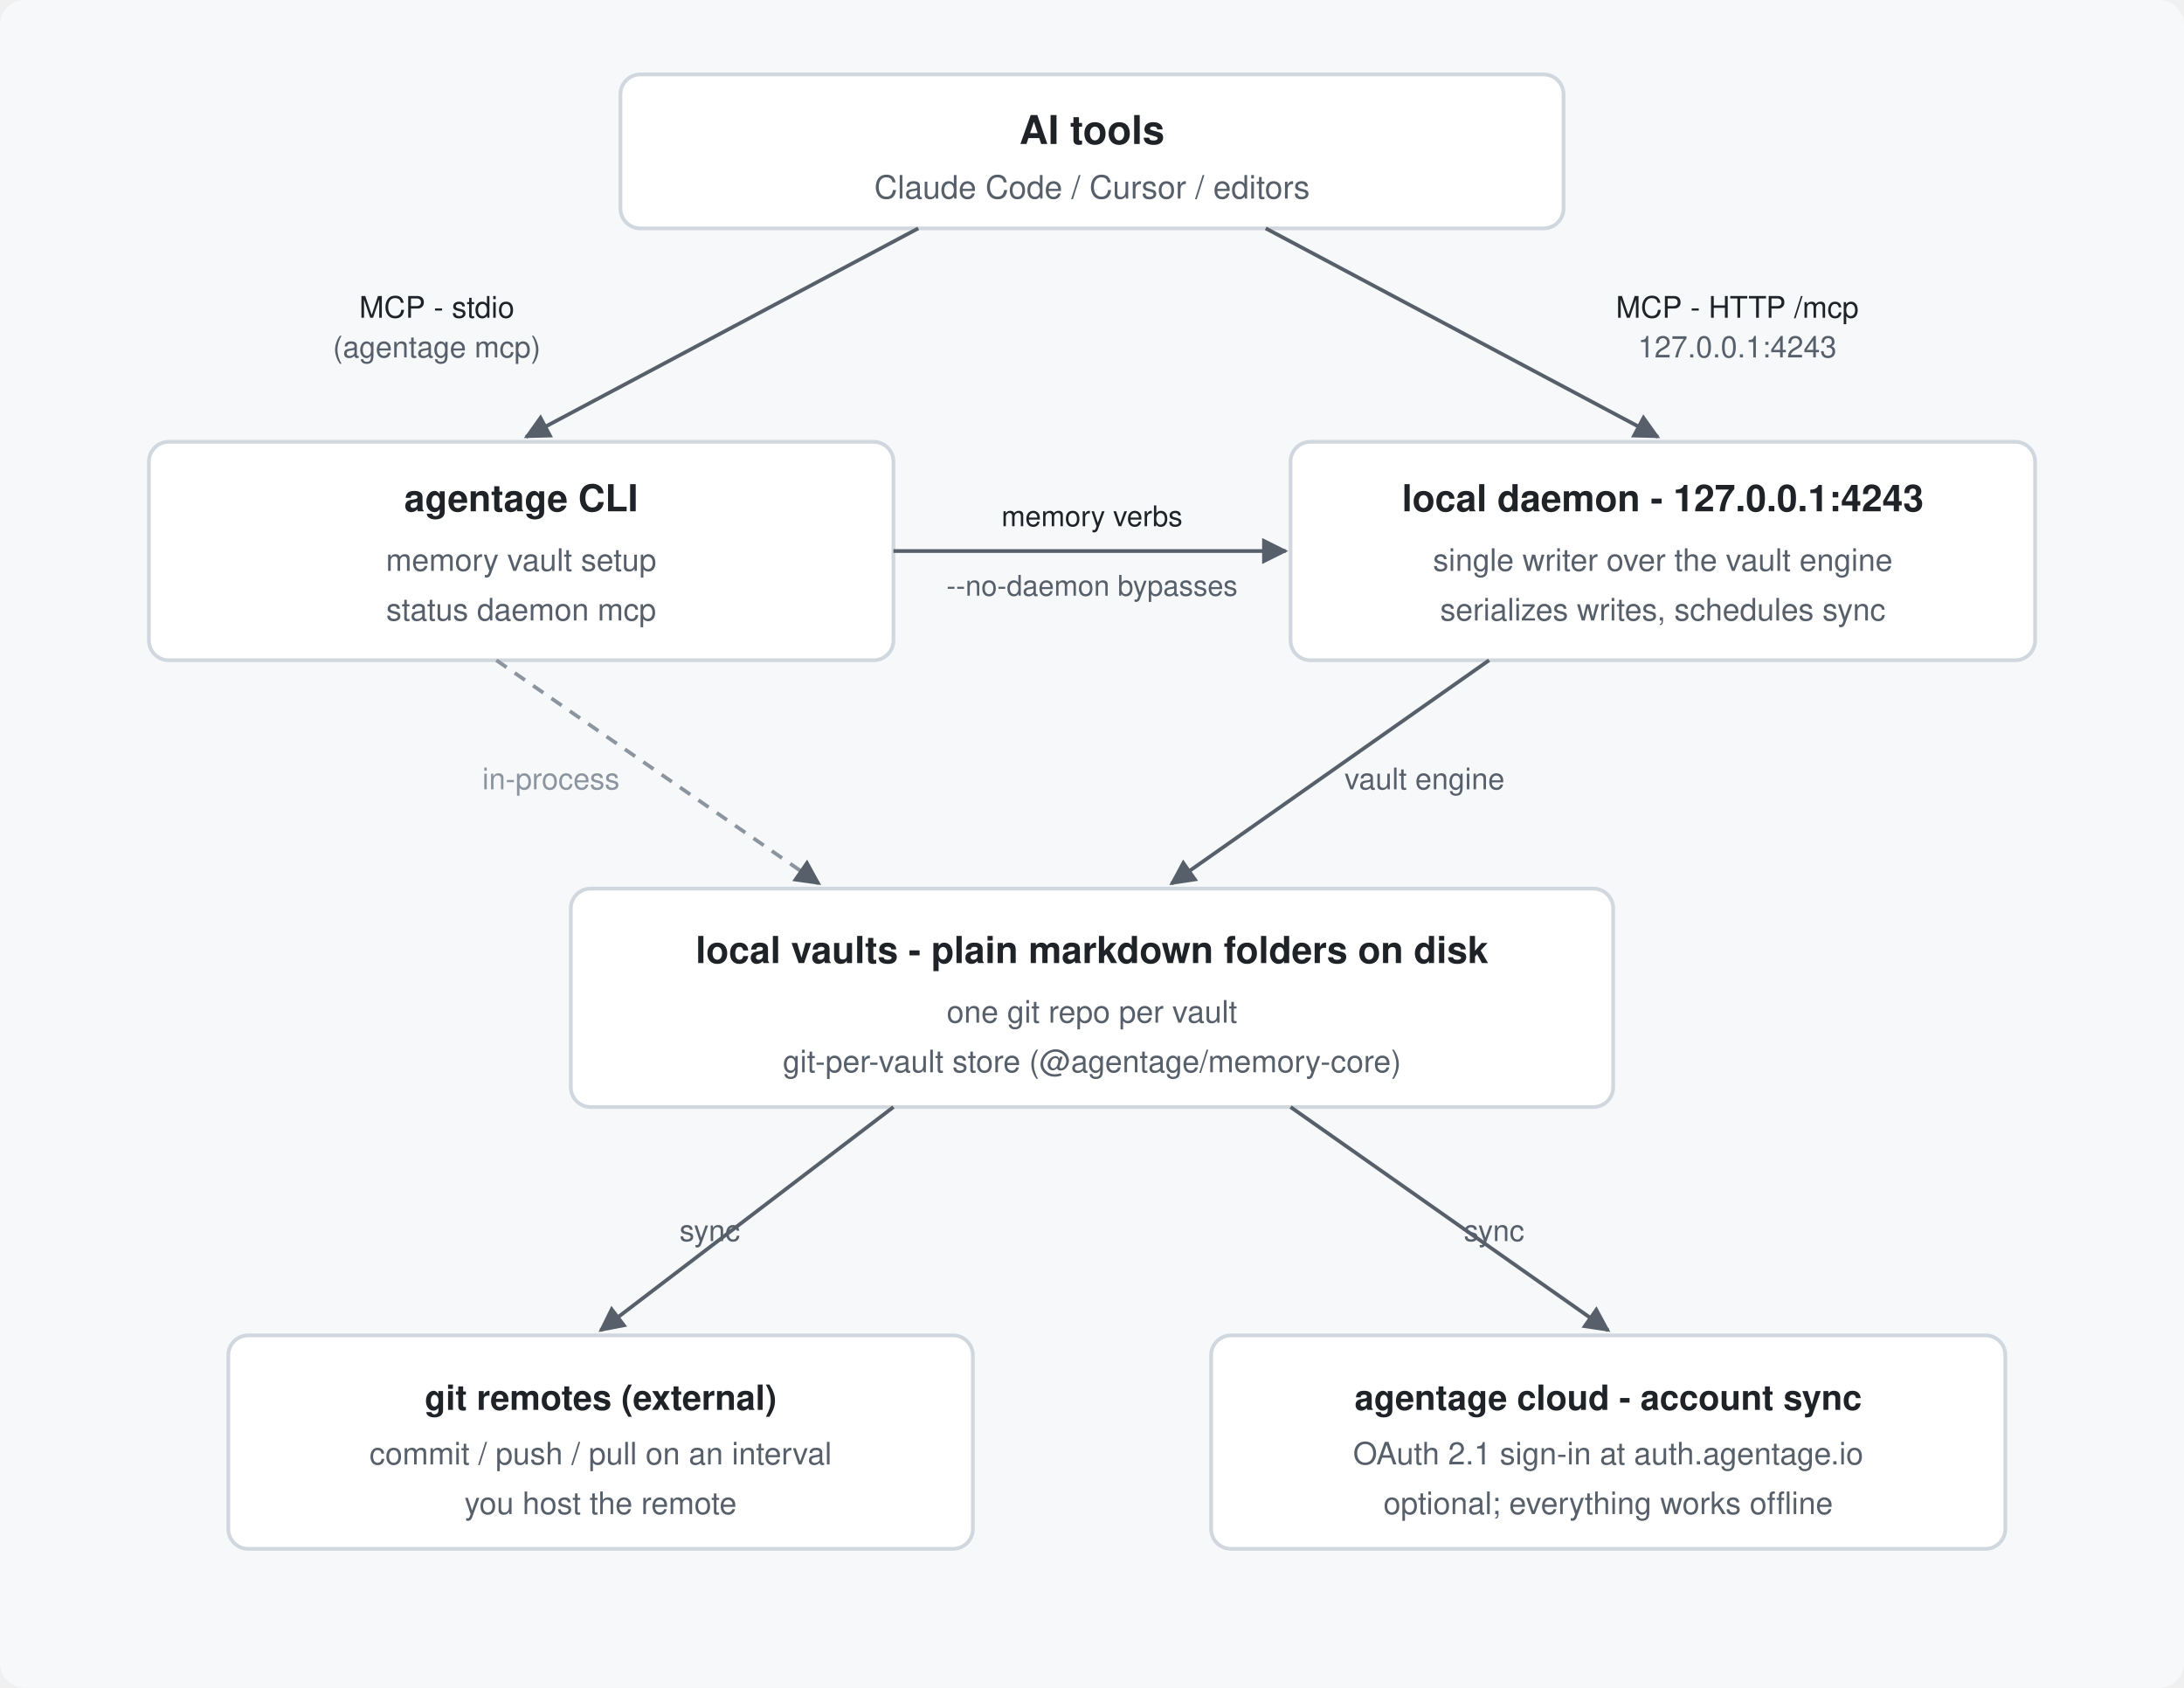
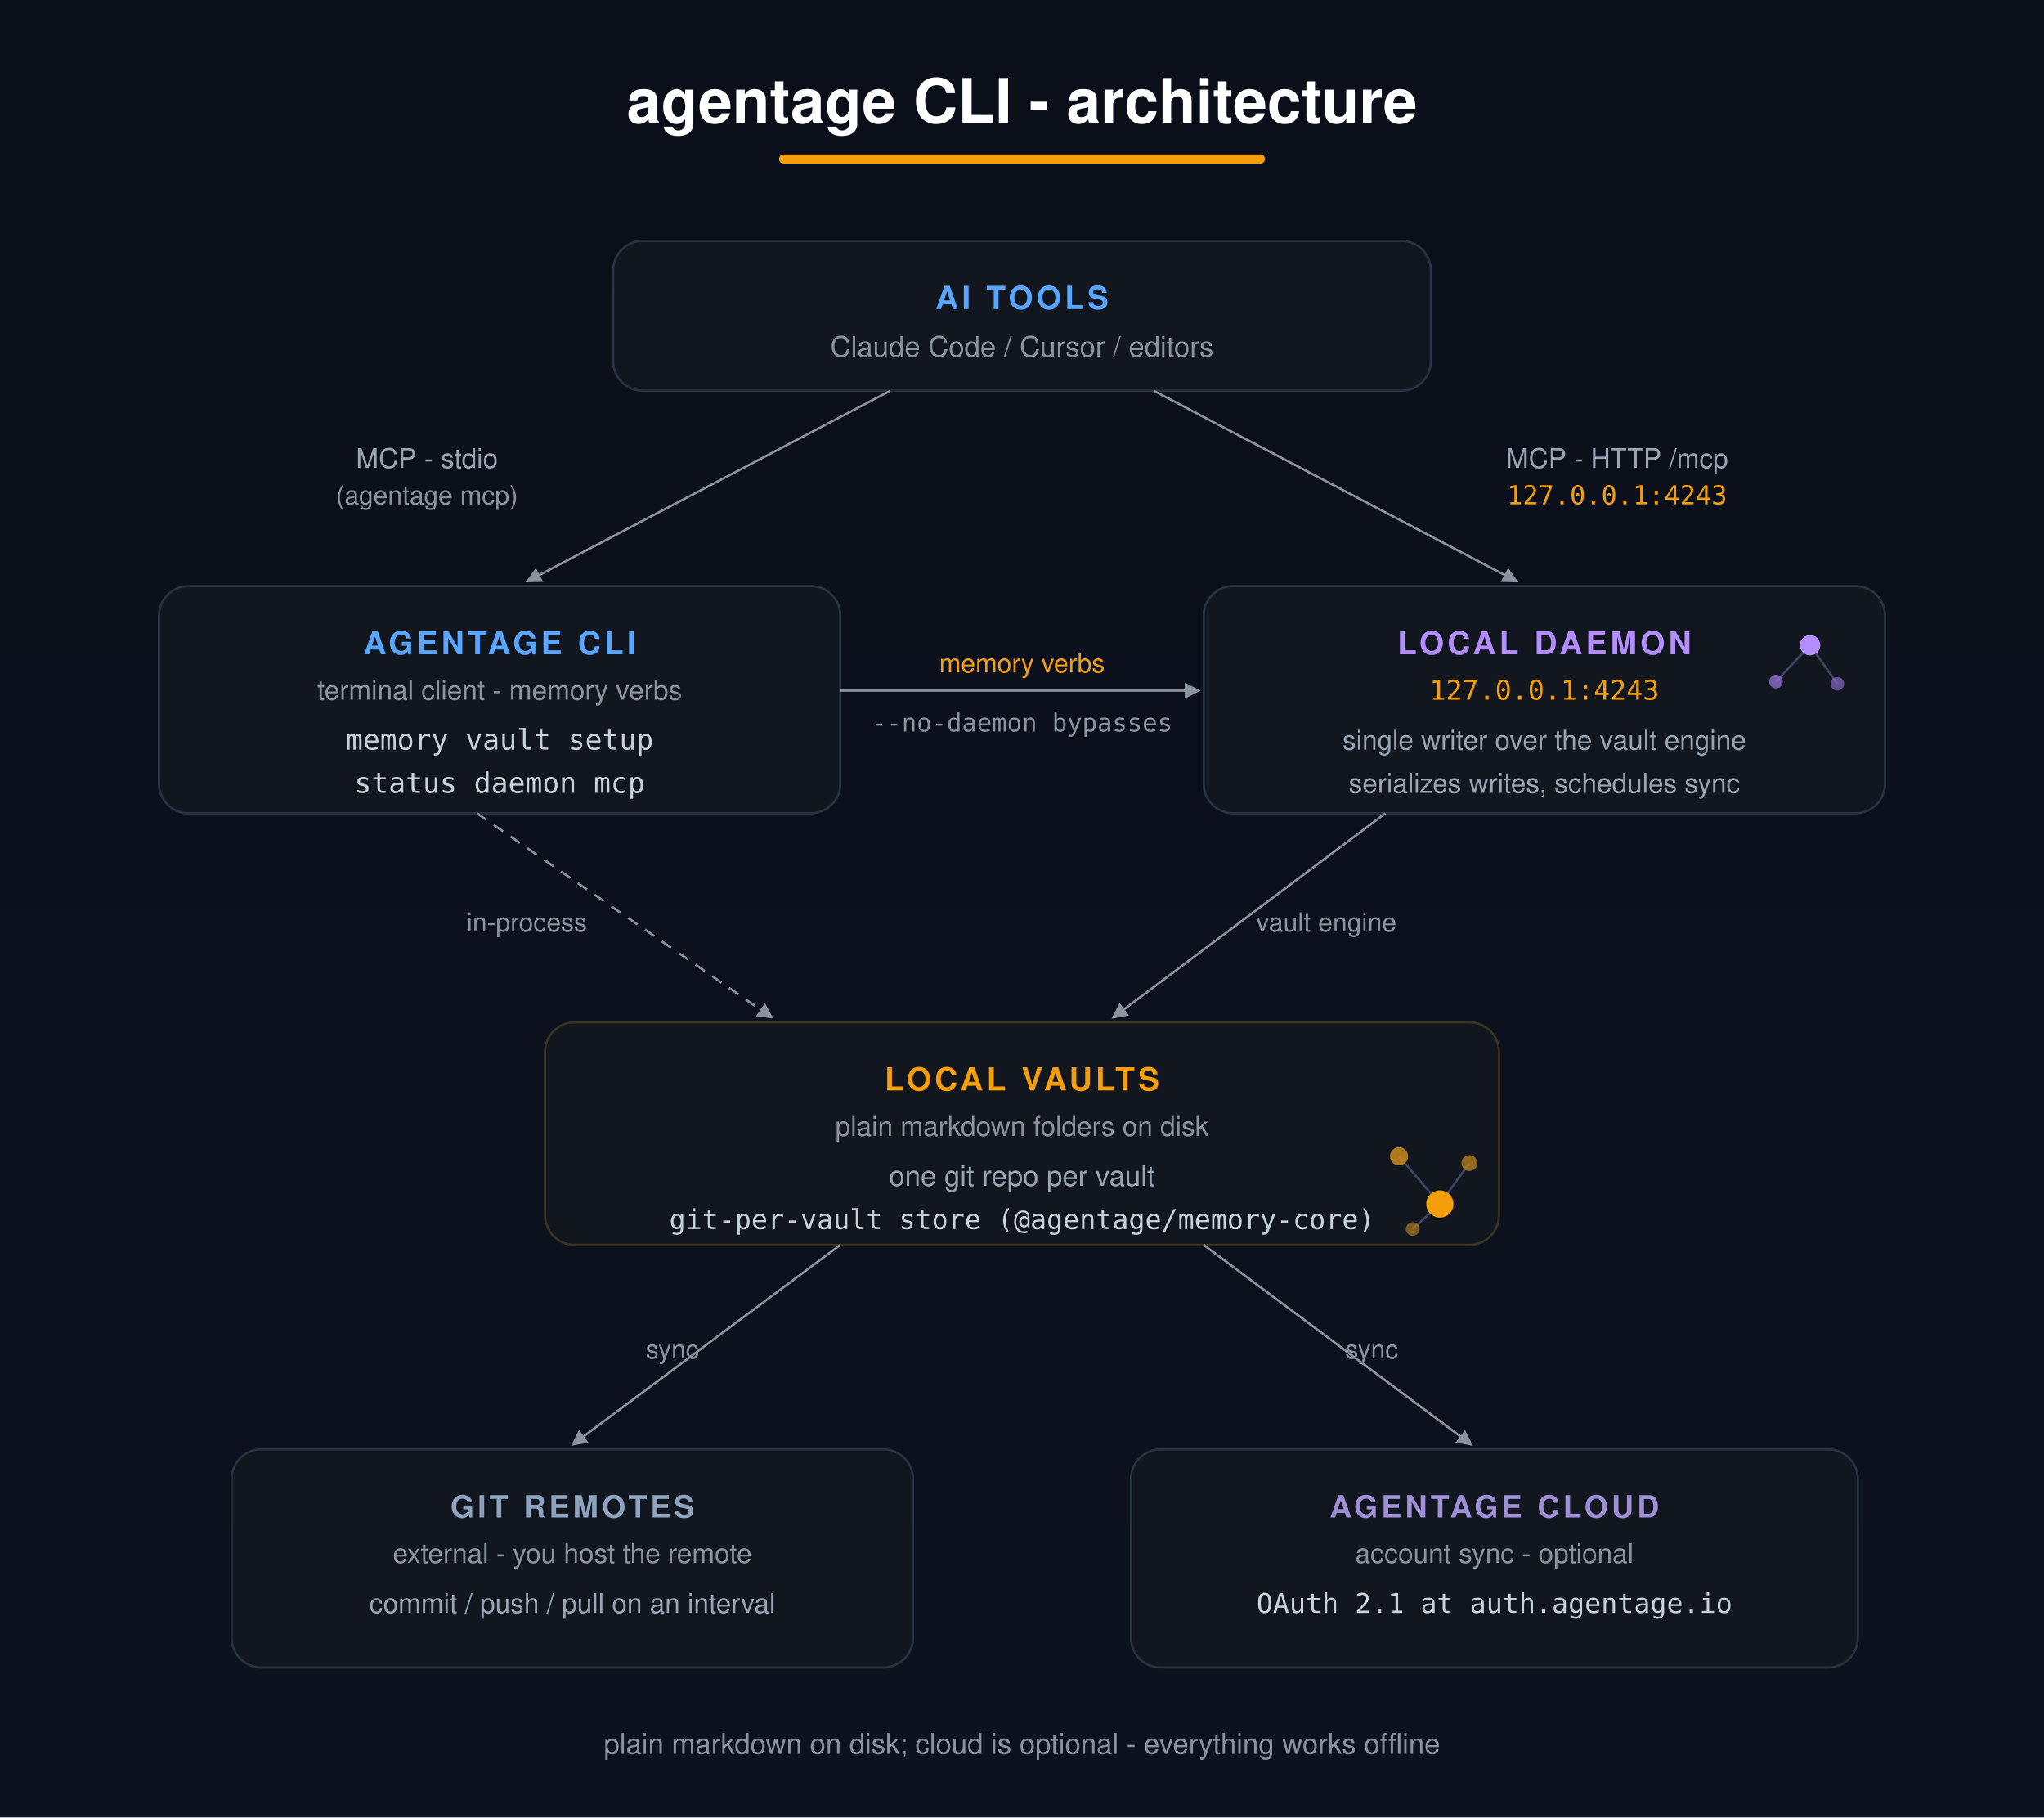
- <svg xmlns="http://www.w3.org/2000/svg" viewBox="0 0 880 680" width="880" height="680" font-family="Segoe UI, Helvetica, Arial, sans-serif">
+ <svg xmlns="http://www.w3.org/2000/svg" viewBox="0 0 900 800" width="900" height="800" font-family="Segoe UI, Ubuntu, Helvetica, Arial, sans-serif">
  <defs>
+     <linearGradient id="bg" x1="0" y1="0" x2="0" y2="1">
+       <stop offset="0" stop-color="#0b0f19" />
+       <stop offset="1" stop-color="#0d1220" />
+     </linearGradient>
    <marker id="arrow" viewBox="0 0 10 10" refX="9" refY="5" markerWidth="7" markerHeight="7" orient="auto-start-reverse">
-       <path d="M0,0 L10,5 L0,10 z" fill="#57606a" />
+       <path d="M0,0 L10,5 L0,10 z" fill="#8b949e" />
    </marker>
  </defs>
-   <rect x="0" y="0" width="880" height="680" rx="10" fill="#f6f8fa" />
-   <rect x="250" y="30" width="380" height="62" rx="8" fill="#ffffff" stroke="#d0d7de" stroke-width="1.5" />
-   <text x="440" y="58" text-anchor="middle" font-size="16" font-weight="700" fill="#1f2328">AI tools</text>
-   <text x="440" y="80" text-anchor="middle" font-size="13" fill="#57606a">Claude Code / Cursor / editors</text>
-   <line x1="370" y1="92" x2="212" y2="176" stroke="#57606a" stroke-width="1.5" marker-end="url(#arrow)" />
-   <text x="176" y="128" text-anchor="middle" font-size="12" fill="#1f2328">MCP - stdio</text>
-   <text x="176" y="144" text-anchor="middle" font-size="12" fill="#57606a">(agentage mcp)</text>
-   <line x1="510" y1="92" x2="668" y2="176" stroke="#57606a" stroke-width="1.5" marker-end="url(#arrow)" />
-   <text x="700" y="128" text-anchor="middle" font-size="12" fill="#1f2328">MCP - HTTP /mcp</text>
-   <text x="700" y="144" text-anchor="middle" font-size="12" fill="#57606a">127.0.0.1:4243</text>
-   <rect x="60" y="178" width="300" height="88" rx="8" fill="#ffffff" stroke="#d0d7de" stroke-width="1.5" />
-   <text x="210" y="206" text-anchor="middle" font-size="15" font-weight="700" fill="#1f2328">agentage CLI</text>
-   <text x="210" y="230" text-anchor="middle" font-size="12.5" fill="#57606a">memory   vault   setup</text>
-   <text x="210" y="250" text-anchor="middle" font-size="12.5" fill="#57606a">status   daemon   mcp</text>
-   <rect x="520" y="178" width="300" height="88" rx="8" fill="#ffffff" stroke="#d0d7de" stroke-width="1.5" />
-   <text x="670" y="206" text-anchor="middle" font-size="15" font-weight="700" fill="#1f2328">local daemon - 127.0.0.1:4243</text>
-   <text x="670" y="230" text-anchor="middle" font-size="12.5" fill="#57606a">single writer over the vault engine</text>
-   <text x="670" y="250" text-anchor="middle" font-size="12.5" fill="#57606a">serializes writes, schedules sync</text>
-   <line x1="360" y1="222" x2="518" y2="222" stroke="#57606a" stroke-width="1.5" marker-end="url(#arrow)" />
-   <text x="440" y="212" text-anchor="middle" font-size="11.5" fill="#1f2328">memory verbs</text>
-   <text x="440" y="240" text-anchor="middle" font-size="11.5" fill="#57606a">--no-daemon bypasses</text>
-   <line x1="600" y1="266" x2="472" y2="356" stroke="#57606a" stroke-width="1.5" marker-end="url(#arrow)" />
-   <text x="574" y="318" text-anchor="middle" font-size="12" fill="#57606a">vault engine</text>
-   <line x1="200" y1="266" x2="330" y2="356" stroke="#8c959f" stroke-width="1.5" stroke-dasharray="5 4" marker-end="url(#arrow)" />
-   <text x="222" y="318" text-anchor="middle" font-size="12" fill="#8c959f">in-process</text>
-   <rect x="230" y="358" width="420" height="88" rx="8" fill="#ffffff" stroke="#d0d7de" stroke-width="1.5" />
-   <text x="440" y="388" text-anchor="middle" font-size="15" font-weight="700" fill="#1f2328">local vaults - plain markdown folders on disk</text>
-   <text x="440" y="412" text-anchor="middle" font-size="12.5" fill="#57606a">one git repo per vault</text>
-   <text x="440" y="432" text-anchor="middle" font-size="12.5" fill="#57606a">git-per-vault store (@agentage/memory-core)</text>
-   <line x1="360" y1="446" x2="242" y2="536" stroke="#57606a" stroke-width="1.5" marker-end="url(#arrow)" />
-   <text x="286" y="500" text-anchor="middle" font-size="12" fill="#57606a">sync</text>
-   <line x1="520" y1="446" x2="648" y2="536" stroke="#57606a" stroke-width="1.5" marker-end="url(#arrow)" />
-   <text x="602" y="500" text-anchor="middle" font-size="12" fill="#57606a">sync</text>
-   <rect x="92" y="538" width="300" height="86" rx="8" fill="#ffffff" stroke="#d0d7de" stroke-width="1.5" />
-   <text x="242" y="568" text-anchor="middle" font-size="14" font-weight="700" fill="#1f2328">git remotes (external)</text>
-   <text x="242" y="590" text-anchor="middle" font-size="12.5" fill="#57606a">commit / push / pull on an interval</text>
-   <text x="242" y="610" text-anchor="middle" font-size="12.5" fill="#57606a">you host the remote</text>
-   <rect x="488" y="538" width="320" height="86" rx="8" fill="#ffffff" stroke="#d0d7de" stroke-width="1.5" />
-   <text x="648" y="568" text-anchor="middle" font-size="14" font-weight="700" fill="#1f2328">agentage cloud - account sync</text>
-   <text x="648" y="590" text-anchor="middle" font-size="12.5" fill="#57606a">OAuth 2.1 sign-in at auth.agentage.io</text>
-   <text x="648" y="610" text-anchor="middle" font-size="12.5" fill="#57606a">optional; everything works offline</text>
+   <rect x="0" y="0" width="900" height="800" fill="url(#bg)" />
+   <text x="450" y="54" text-anchor="middle" font-size="27" font-weight="700" fill="#ffffff">agentage CLI - architecture</text>
+   <rect x="343" y="68" width="214" height="4" rx="2" fill="#F59E0B" />
+   <rect x="270" y="106" width="360" height="66" rx="13" fill="#11161f" stroke="#2a3140" stroke-width="1" />
+   <text x="450" y="136" text-anchor="middle" font-size="14" font-weight="700" letter-spacing="1.5" fill="#58a6ff">AI TOOLS</text>
+   <text x="450" y="157" text-anchor="middle" font-size="12.5" fill="#8b949e">Claude Code / Cursor / editors</text>
+   <line x1="392" y1="172" x2="232" y2="256" stroke="#8b949e" stroke-width="1" marker-end="url(#arrow)" />
+   <text x="188" y="206" text-anchor="middle" font-size="12" fill="#9aa4b2">MCP - stdio</text>
+   <text x="188" y="222" text-anchor="middle" font-size="11.5" fill="#8b949e">(agentage mcp)</text>
+   <line x1="508" y1="172" x2="668" y2="256" stroke="#8b949e" stroke-width="1" marker-end="url(#arrow)" />
+   <text x="712" y="206" text-anchor="middle" font-size="12" fill="#9aa4b2">MCP - HTTP /mcp</text>
+   <text x="712" y="222" text-anchor="middle" font-size="11.5" font-family="JetBrains Mono, Consolas, monospace" fill="#F59E0B">127.0.0.1:4243</text>
+   <rect x="70" y="258" width="300" height="100" rx="13" fill="#11161f" stroke="#2a3140" stroke-width="1" />
+   <text x="220" y="288" text-anchor="middle" font-size="14" font-weight="700" letter-spacing="1.5" fill="#58a6ff">AGENTAGE CLI</text>
+   <text x="220" y="308" text-anchor="middle" font-size="12" fill="#8b949e">terminal client - memory verbs</text>
+   <text x="220" y="330" text-anchor="middle" font-size="12.5" font-family="JetBrains Mono, Consolas, monospace" fill="#c9d1d9">memory   vault   setup</text>
+   <text x="220" y="349" text-anchor="middle" font-size="12.5" font-family="JetBrains Mono, Consolas, monospace" fill="#c9d1d9">status   daemon   mcp</text>
+   <rect x="530" y="258" width="300" height="100" rx="13" fill="#11161f" stroke="#2a3140" stroke-width="1" />
+   <text x="680" y="288" text-anchor="middle" font-size="14" font-weight="700" letter-spacing="1.5" fill="#b48eff">LOCAL DAEMON</text>
+   <text x="680" y="308" text-anchor="middle" font-size="12" font-family="JetBrains Mono, Consolas, monospace" fill="#F59E0B">127.0.0.1:4243</text>
+   <text x="680" y="330" text-anchor="middle" font-size="12" fill="#9aa4b2">single writer over the vault engine</text>
+   <text x="680" y="349" text-anchor="middle" font-size="12" fill="#9aa4b2">serializes writes, schedules sync</text>
+   <g>
+     <line x1="797" y1="284" x2="782" y2="300" stroke="#3d4660" stroke-width="1" />
+     <line x1="797" y1="284" x2="809" y2="301" stroke="#3d4660" stroke-width="1" />
+     <circle cx="797" cy="284" r="4.5" fill="#b48eff" />
+     <circle cx="782" cy="300" r="3" fill="#8f6fd0" opacity="0.8" />
+     <circle cx="809" cy="301" r="3" fill="#8f6fd0" opacity="0.65" />
+   </g>
+   <line x1="370" y1="304" x2="528" y2="304" stroke="#8b949e" stroke-width="1" marker-end="url(#arrow)" />
+   <text x="450" y="296" text-anchor="middle" font-size="11.5" fill="#F59E0B">memory verbs</text>
+   <text x="450" y="322" text-anchor="middle" font-size="11" font-family="JetBrains Mono, Consolas, monospace" fill="#8b949e">--no-daemon bypasses</text>
+   <line x1="610" y1="358" x2="490" y2="448" stroke="#8b949e" stroke-width="1" marker-end="url(#arrow)" />
+   <text x="584" y="410" text-anchor="middle" font-size="11.5" fill="#8b949e">vault engine</text>
+   <line x1="210" y1="358" x2="340" y2="448" stroke="#8b949e" stroke-width="1" stroke-dasharray="5 4" marker-end="url(#arrow)" />
+   <text x="232" y="410" text-anchor="middle" font-size="11.5" fill="#8b949e">in-process</text>
+   <rect x="240" y="450" width="420" height="98" rx="13" fill="#11161f" stroke="#3a3320" stroke-width="1" />
+   <text x="450" y="480" text-anchor="middle" font-size="14" font-weight="700" letter-spacing="1.5" fill="#F59E0B">LOCAL VAULTS</text>
+   <text x="450" y="500" text-anchor="middle" font-size="12" fill="#8b949e">plain markdown folders on disk</text>
+   <text x="450" y="522" text-anchor="middle" font-size="12.5" fill="#9aa4b2">one git repo per vault</text>
+   <text x="450" y="541" text-anchor="middle" font-size="12" font-family="JetBrains Mono, Consolas, monospace" fill="#c9d1d9">git-per-vault store (@agentage/memory-core)</text>
+   <g>
+     <line x1="634" y1="530" x2="616" y2="509" stroke="#3d4660" stroke-width="1" />
+     <line x1="634" y1="530" x2="647" y2="512" stroke="#3d4660" stroke-width="1" />
+     <line x1="634" y1="530" x2="622" y2="541" stroke="#3d4660" stroke-width="1" />
+     <circle cx="634" cy="530" r="6" fill="#F59E0B" />
+     <circle cx="616" cy="509" r="4" fill="#c98a1b" opacity="0.85" />
+     <circle cx="647" cy="512" r="3.5" fill="#c98a1b" opacity="0.7" />
+     <circle cx="622" cy="541" r="3" fill="#c98a1b" opacity="0.6" />
+   </g>
+   <line x1="370" y1="548" x2="252" y2="636" stroke="#8b949e" stroke-width="1" marker-end="url(#arrow)" />
+   <text x="296" y="598" text-anchor="middle" font-size="11.5" fill="#8b949e">sync</text>
+   <line x1="530" y1="548" x2="648" y2="636" stroke="#8b949e" stroke-width="1" marker-end="url(#arrow)" />
+   <text x="604" y="598" text-anchor="middle" font-size="11.5" fill="#8b949e">sync</text>
+   <rect x="102" y="638" width="300" height="96" rx="13" fill="#11161f" stroke="#2a3140" stroke-width="1" />
+   <text x="252" y="668" text-anchor="middle" font-size="13.5" font-weight="700" letter-spacing="1.5" fill="#8ea3bd">GIT REMOTES</text>
+   <text x="252" y="688" text-anchor="middle" font-size="12" fill="#8b949e">external - you host the remote</text>
+   <text x="252" y="710" text-anchor="middle" font-size="12" fill="#9aa4b2">commit / push / pull on an interval</text>
+   <rect x="498" y="638" width="320" height="96" rx="13" fill="#11161f" stroke="#2a3140" stroke-width="1" />
+   <text x="658" y="668" text-anchor="middle" font-size="13.5" font-weight="700" letter-spacing="1.5" fill="#9f8fd4">AGENTAGE CLOUD</text>
+   <text x="658" y="688" text-anchor="middle" font-size="12" fill="#8b949e">account sync - optional</text>
+   <text x="658" y="710" text-anchor="middle" font-size="12" font-family="JetBrains Mono, Consolas, monospace" fill="#c9d1d9">OAuth 2.1 at auth.agentage.io</text>
+   <text x="450" y="772" text-anchor="middle" font-size="12.5" fill="#8b949e">plain markdown on disk; cloud is optional - everything works offline</text>
</svg>
